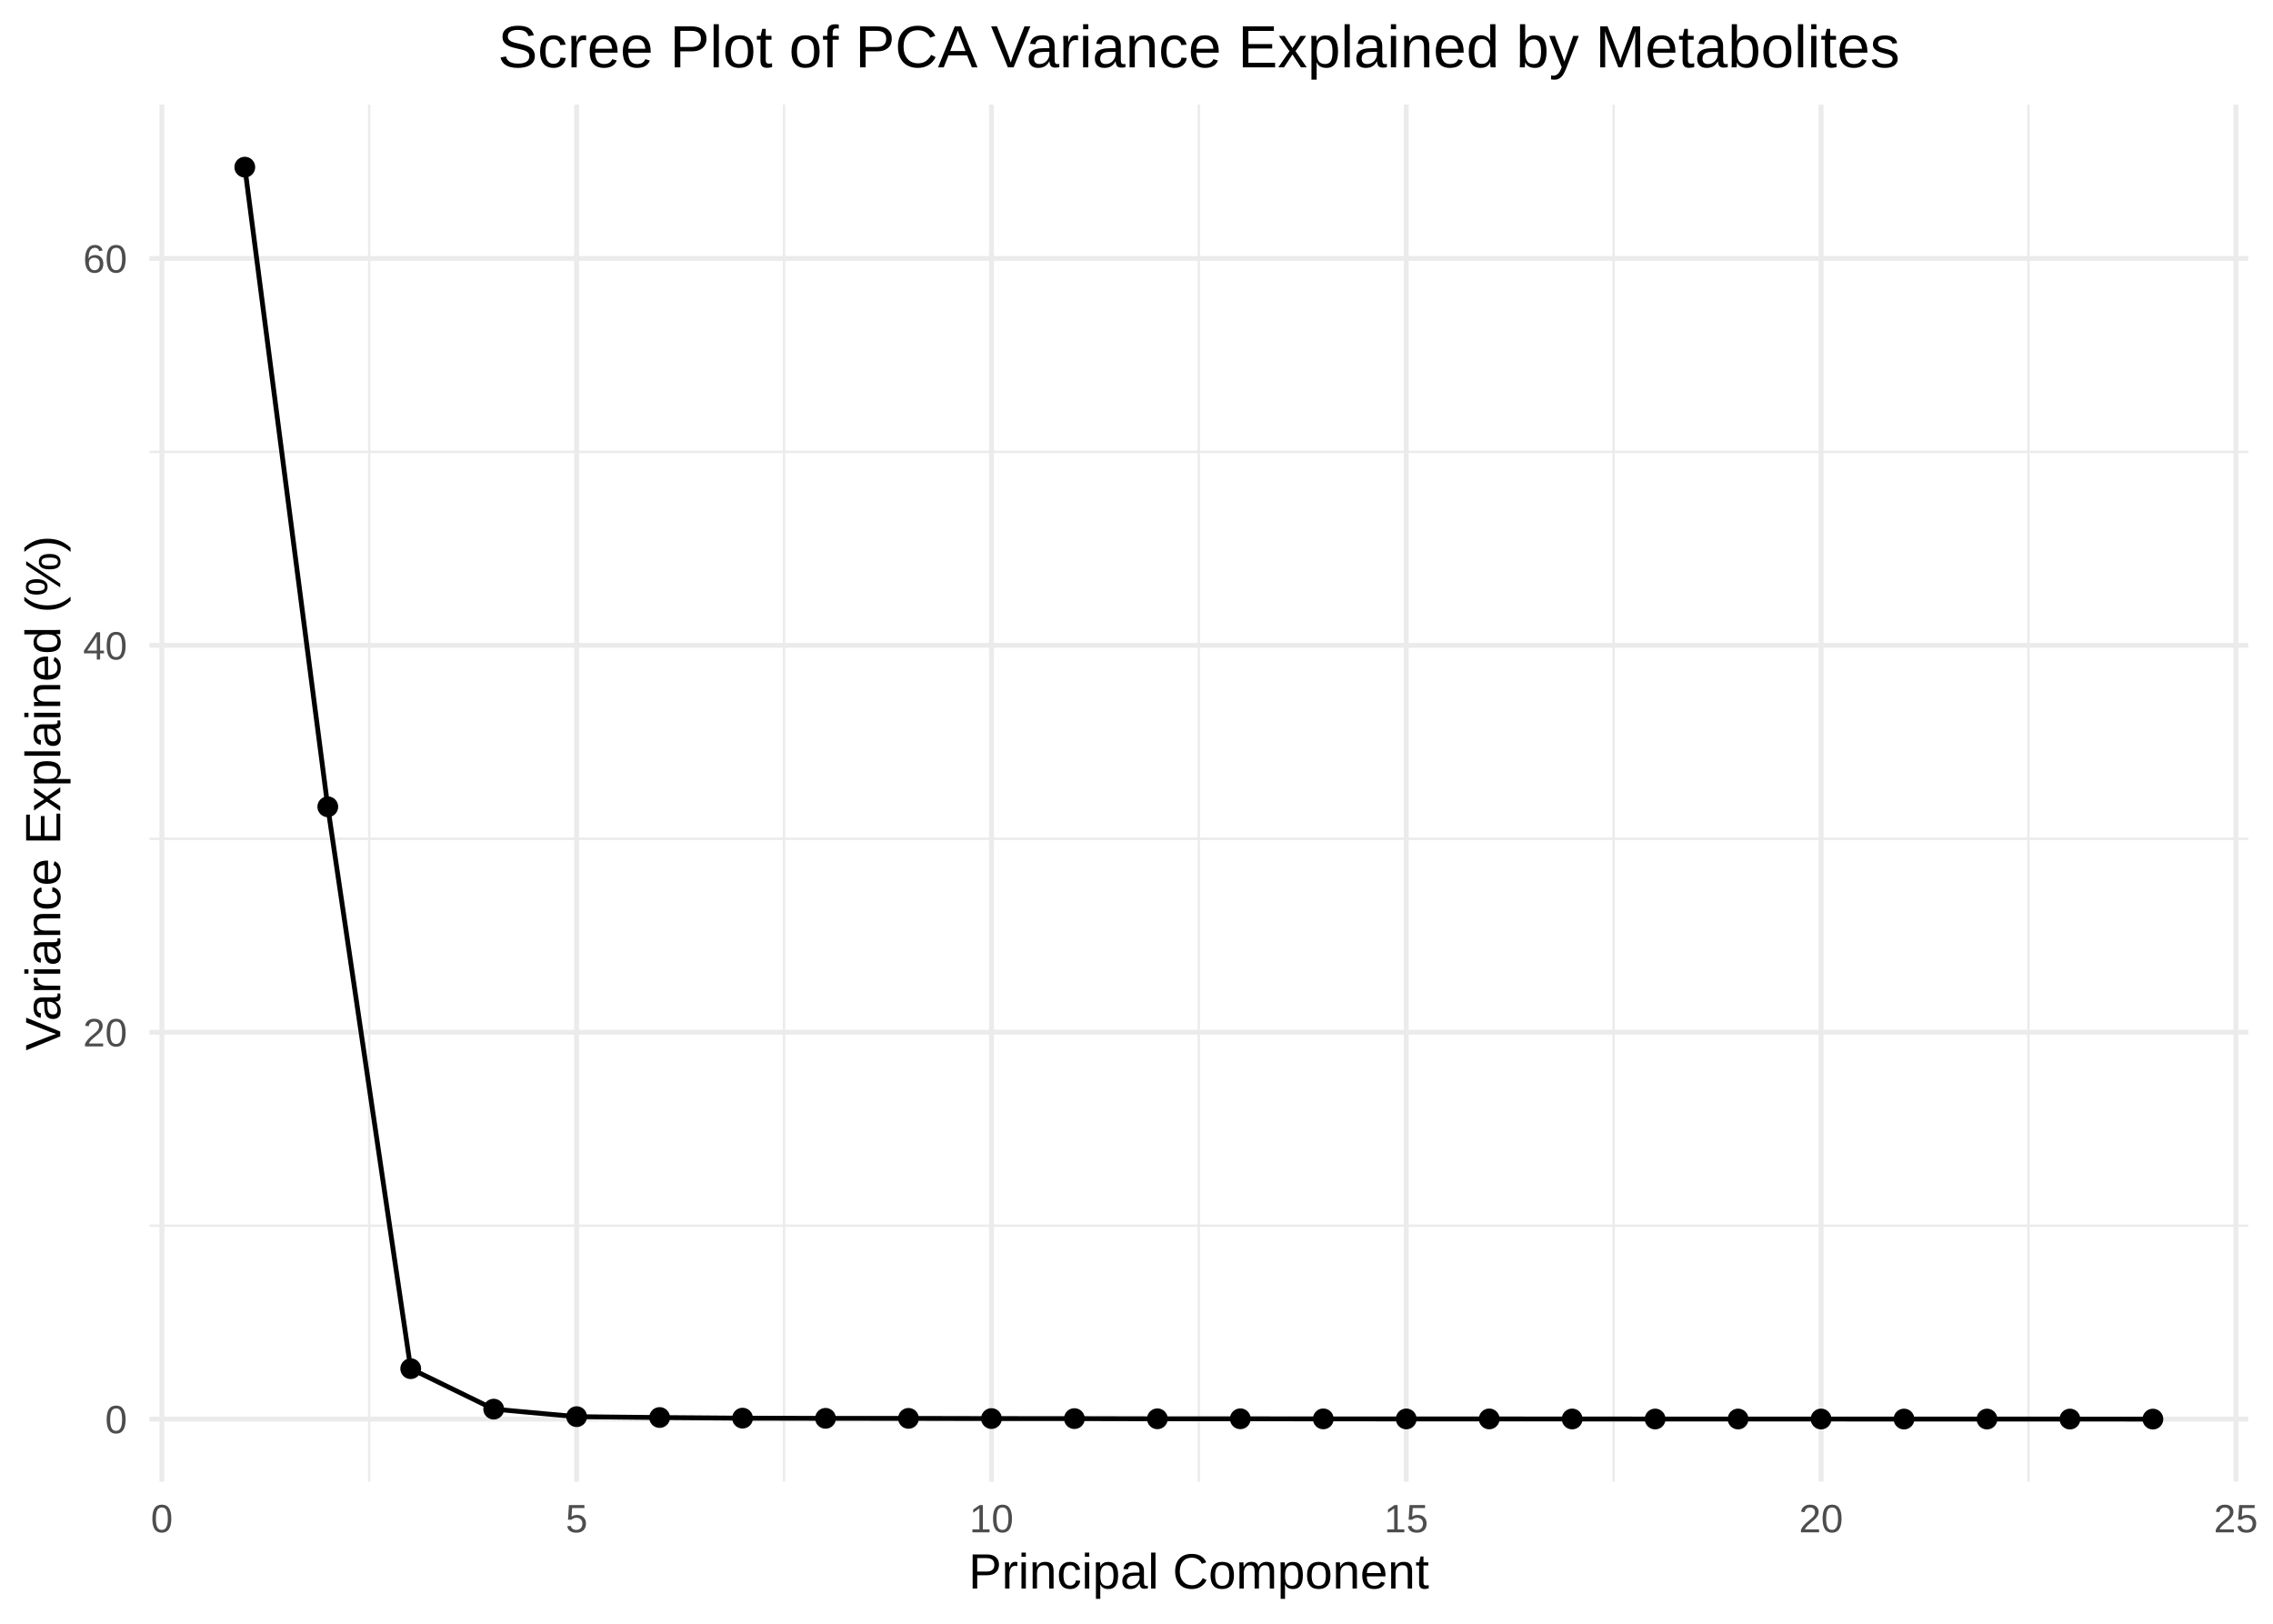
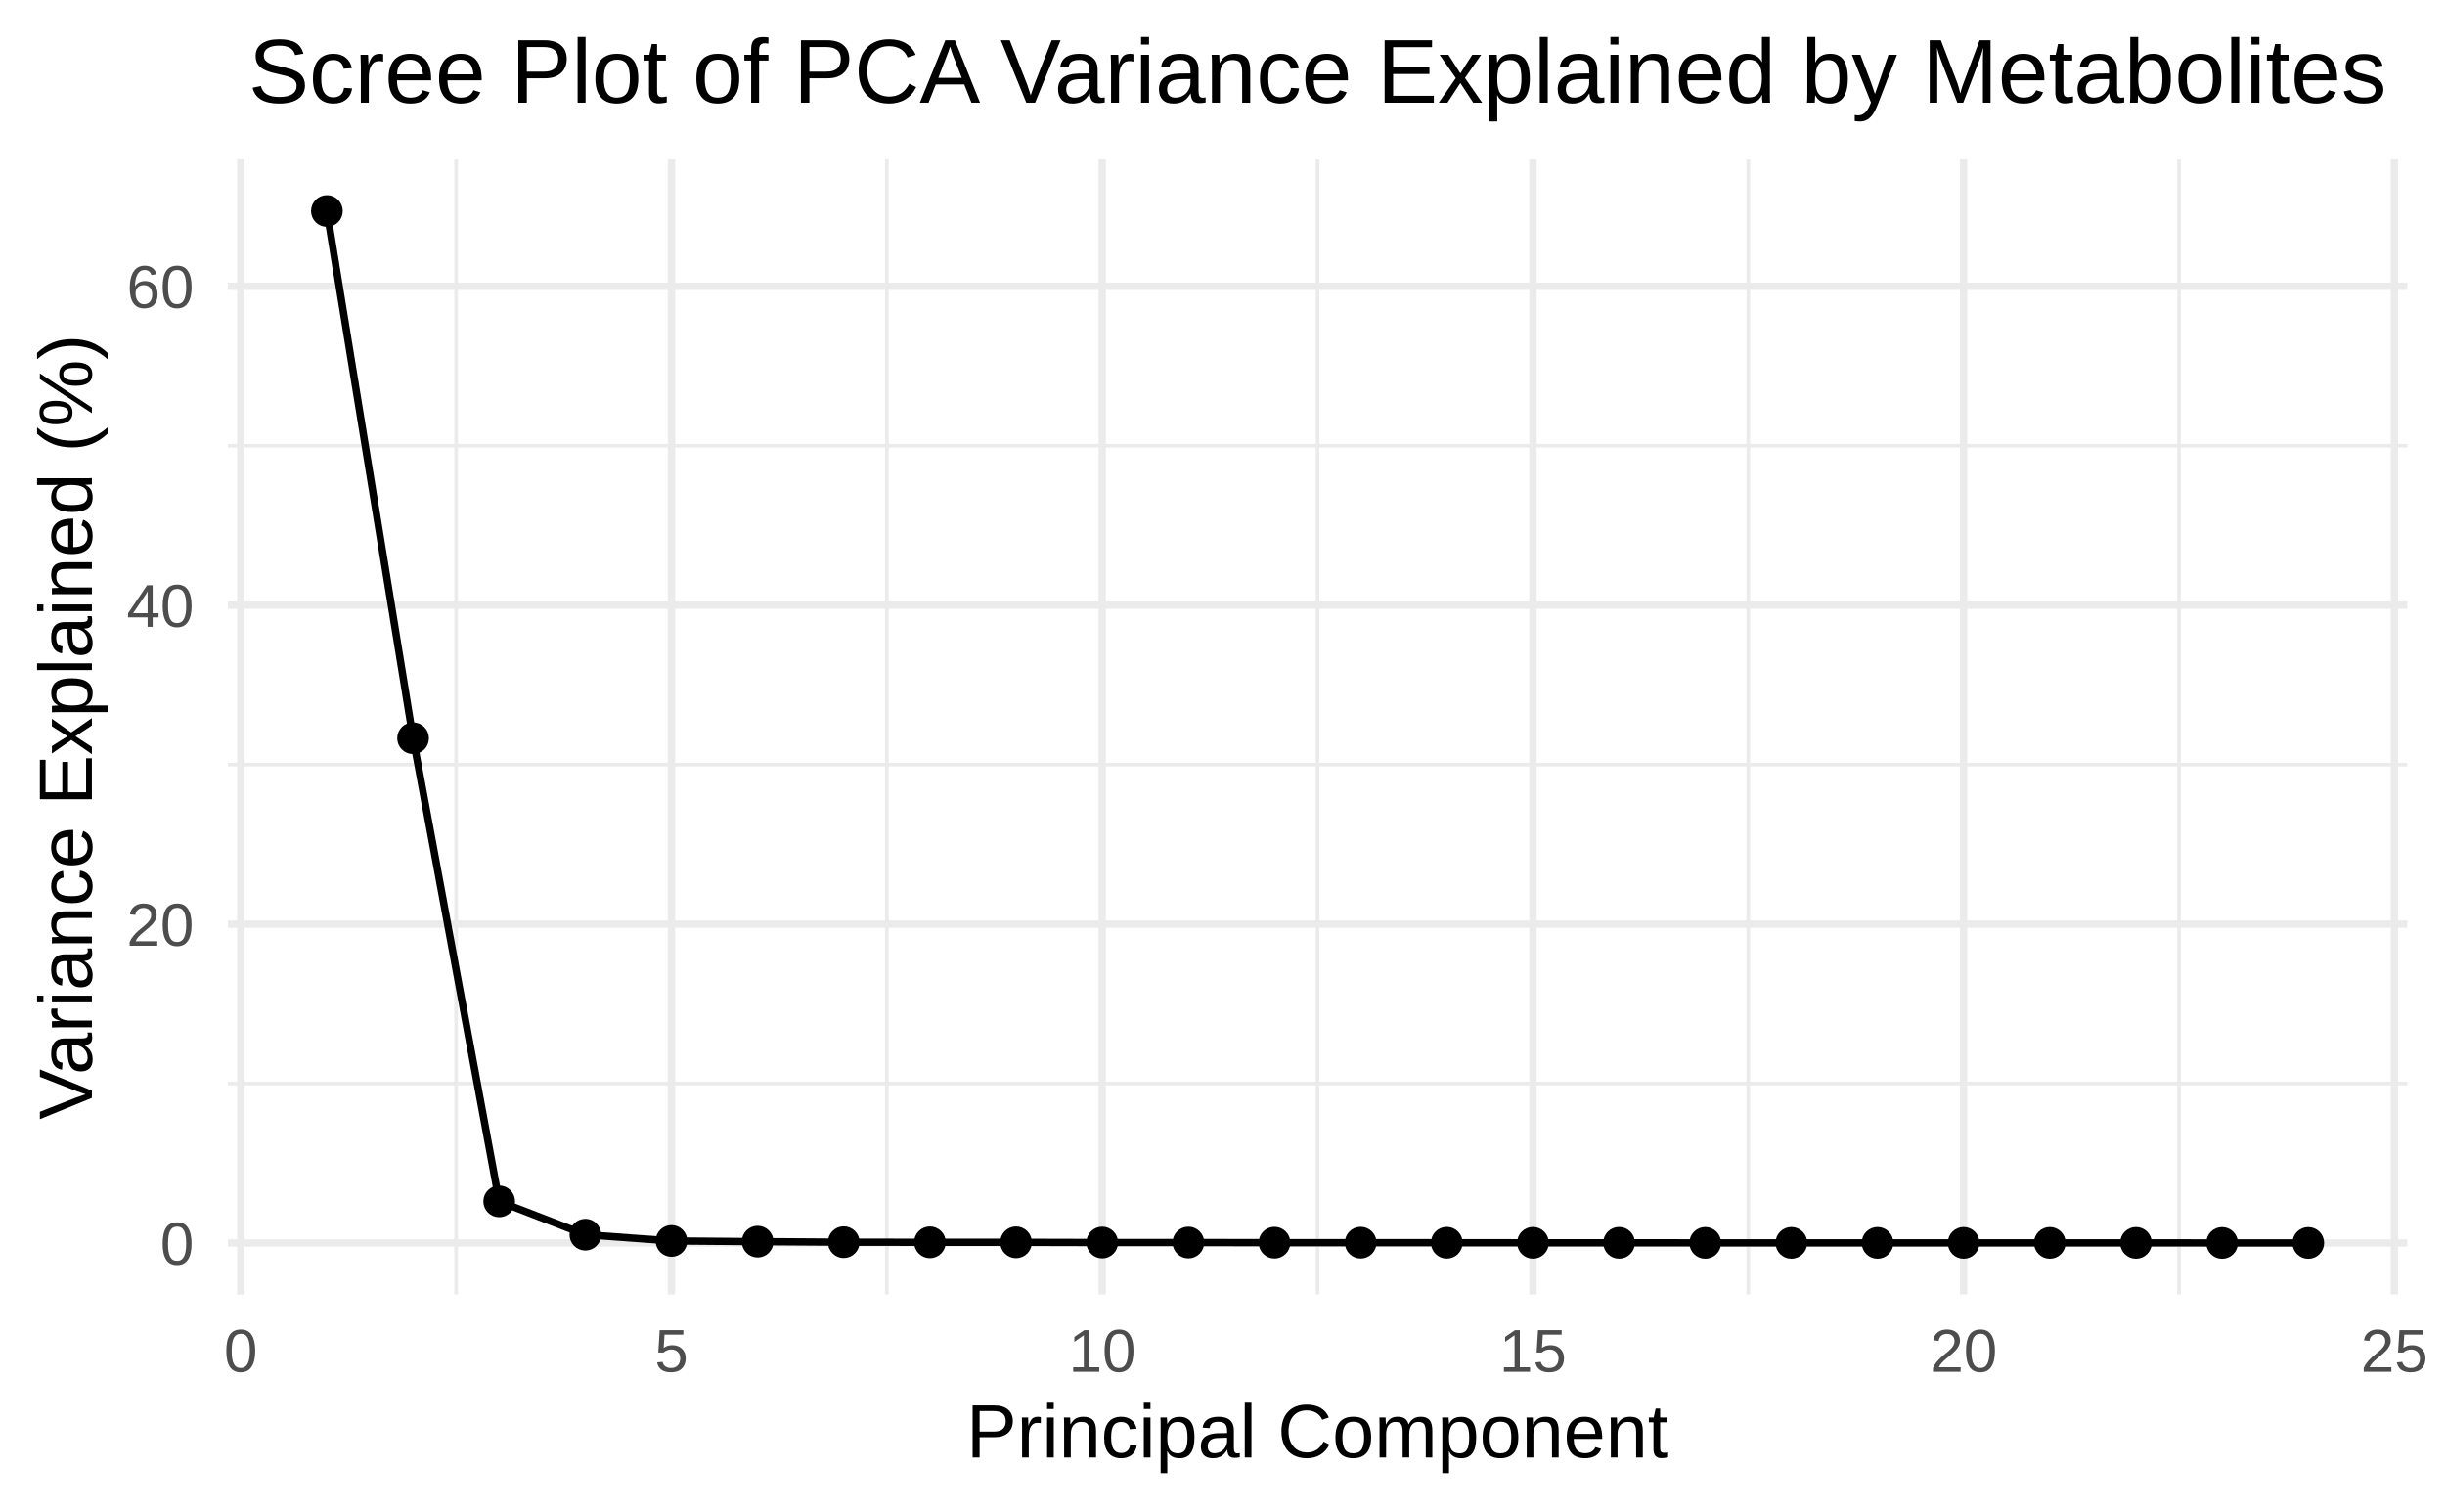
- <svg xmlns="http://www.w3.org/2000/svg" width="504.00pt" height="360.00pt" viewBox="0 0 504.00 360.00">
+ <svg xmlns="http://www.w3.org/2000/svg" width="355.50pt" height="219.72pt" viewBox="0 0 355.50 219.72">
  <g class="svglite">
    <defs>
      <style type="text/css">
    .svglite line, .svglite polyline, .svglite polygon, .svglite path, .svglite rect, .svglite circle {
      fill: none;
      stroke: #000000;
      stroke-linecap: round;
      stroke-linejoin: round;
      stroke-miterlimit: 10.00;
    }
    .svglite text {
      white-space: pre;
    }
    .svglite g.glyphgroup path {
      fill: inherit;
      stroke: none;
    }
  </style>
    </defs>
    <rect width="100%" height="100%" style="stroke: none; fill: none;" />
    <defs>
-       <clipPath id="cpMC4wMHw1MDQuMDB8MC4wMHwzNjAuMDA=">
-         <rect x="0.00" y="0.00" width="504.00" height="360.00" />
+       <clipPath id="cpMC4wMHwzNTUuNTB8MC4wMHwyMTkuNzI=">
+         <rect x="0.00" y="0.00" width="355.50" height="219.72" />
      </clipPath>
    </defs>
-     <g clip-path="url(#cpMC4wMHw1MDQuMDB8MC4wMHwzNjAuMDA=)">
+     <g clip-path="url(#cpMC4wMHwzNTUuNTB8MC4wMHwyMTkuNzI=)">
</g>
    <defs>
-       <clipPath id="cpMzMuMTN8NDk4LjUyfDIzLjE4fDMyOC41MA==">
-         <rect x="33.13" y="23.18" width="465.39" height="305.33" />
+       <clipPath id="cpMzMuMTN8MzUwLjAyfDIzLjE4fDE4OC4yMg==">
+         <rect x="33.13" y="23.18" width="316.89" height="165.04" />
      </clipPath>
    </defs>
-     <g clip-path="url(#cpMzMuMTN8NDk4LjUyfDIzLjE4fDMyOC41MA==)">
-       <polyline points="33.13,271.75 498.52,271.75 " style="stroke-width: 0.53; stroke: #EBEBEB; stroke-linecap: butt;" />
-       <polyline points="33.13,185.97 498.52,185.97 " style="stroke-width: 0.53; stroke: #EBEBEB; stroke-linecap: butt;" />
-       <polyline points="33.13,100.19 498.52,100.19 " style="stroke-width: 0.53; stroke: #EBEBEB; stroke-linecap: butt;" />
-       <polyline points="81.87,328.50 81.87,23.18 " style="stroke-width: 0.53; stroke: #EBEBEB; stroke-linecap: butt;" />
-       <polyline points="173.85,328.50 173.85,23.18 " style="stroke-width: 0.53; stroke: #EBEBEB; stroke-linecap: butt;" />
-       <polyline points="265.82,328.50 265.82,23.18 " style="stroke-width: 0.53; stroke: #EBEBEB; stroke-linecap: butt;" />
-       <polyline points="357.80,328.50 357.80,23.18 " style="stroke-width: 0.53; stroke: #EBEBEB; stroke-linecap: butt;" />
-       <polyline points="449.77,328.50 449.77,23.18 " style="stroke-width: 0.53; stroke: #EBEBEB; stroke-linecap: butt;" />
-       <polyline points="33.13,314.63 498.52,314.63 " style="stroke-width: 1.07; stroke: #EBEBEB; stroke-linecap: butt;" />
-       <polyline points="33.13,228.86 498.52,228.86 " style="stroke-width: 1.07; stroke: #EBEBEB; stroke-linecap: butt;" />
-       <polyline points="33.13,143.08 498.52,143.08 " style="stroke-width: 1.07; stroke: #EBEBEB; stroke-linecap: butt;" />
-       <polyline points="33.13,57.30 498.52,57.30 " style="stroke-width: 1.07; stroke: #EBEBEB; stroke-linecap: butt;" />
-       <polyline points="35.89,328.50 35.89,23.18 " style="stroke-width: 1.07; stroke: #EBEBEB; stroke-linecap: butt;" />
-       <polyline points="127.86,328.50 127.86,23.18 " style="stroke-width: 1.07; stroke: #EBEBEB; stroke-linecap: butt;" />
-       <polyline points="219.84,328.50 219.84,23.18 " style="stroke-width: 1.07; stroke: #EBEBEB; stroke-linecap: butt;" />
-       <polyline points="311.81,328.50 311.81,23.18 " style="stroke-width: 1.07; stroke: #EBEBEB; stroke-linecap: butt;" />
-       <polyline points="403.79,328.50 403.79,23.18 " style="stroke-width: 1.07; stroke: #EBEBEB; stroke-linecap: butt;" />
-       <polyline points="495.76,328.50 495.76,23.18 " style="stroke-width: 1.07; stroke: #EBEBEB; stroke-linecap: butt;" />
-       <polyline points="54.28,37.06 72.68,178.87 91.07,303.45 109.47,312.42 127.86,314.09 146.26,314.28 164.65,314.42 183.05,314.46 201.44,314.47 219.84,314.51 238.23,314.52 256.63,314.56 275.02,314.56 293.42,314.58 311.81,314.59 330.21,314.59 348.60,314.60 367.00,314.61 385.39,314.61 403.79,314.61 422.18,314.62 440.58,314.62 458.97,314.62 477.37,314.63 " style="stroke-width: 1.07; stroke-linecap: butt;" />
-       <circle cx="54.28" cy="37.06" r="1.95" style="stroke-width: 0.71; fill: #000000;" />
-       <circle cx="72.68" cy="178.87" r="1.95" style="stroke-width: 0.71; fill: #000000;" />
-       <circle cx="91.07" cy="303.45" r="1.95" style="stroke-width: 0.71; fill: #000000;" />
-       <circle cx="109.47" cy="312.42" r="1.95" style="stroke-width: 0.71; fill: #000000;" />
-       <circle cx="127.86" cy="314.09" r="1.95" style="stroke-width: 0.71; fill: #000000;" />
-       <circle cx="146.26" cy="314.28" r="1.95" style="stroke-width: 0.71; fill: #000000;" />
-       <circle cx="164.65" cy="314.42" r="1.95" style="stroke-width: 0.71; fill: #000000;" />
-       <circle cx="183.05" cy="314.46" r="1.95" style="stroke-width: 0.71; fill: #000000;" />
-       <circle cx="201.44" cy="314.47" r="1.95" style="stroke-width: 0.71; fill: #000000;" />
-       <circle cx="219.84" cy="314.51" r="1.95" style="stroke-width: 0.71; fill: #000000;" />
-       <circle cx="238.23" cy="314.52" r="1.95" style="stroke-width: 0.71; fill: #000000;" />
-       <circle cx="256.63" cy="314.56" r="1.95" style="stroke-width: 0.71; fill: #000000;" />
-       <circle cx="275.02" cy="314.56" r="1.95" style="stroke-width: 0.71; fill: #000000;" />
-       <circle cx="293.42" cy="314.58" r="1.95" style="stroke-width: 0.71; fill: #000000;" />
-       <circle cx="311.81" cy="314.59" r="1.95" style="stroke-width: 0.71; fill: #000000;" />
-       <circle cx="330.21" cy="314.59" r="1.95" style="stroke-width: 0.71; fill: #000000;" />
-       <circle cx="348.60" cy="314.60" r="1.95" style="stroke-width: 0.71; fill: #000000;" />
-       <circle cx="367.00" cy="314.61" r="1.95" style="stroke-width: 0.71; fill: #000000;" />
-       <circle cx="385.39" cy="314.61" r="1.95" style="stroke-width: 0.71; fill: #000000;" />
-       <circle cx="403.79" cy="314.61" r="1.95" style="stroke-width: 0.71; fill: #000000;" />
-       <circle cx="422.18" cy="314.62" r="1.95" style="stroke-width: 0.71; fill: #000000;" />
-       <circle cx="440.58" cy="314.62" r="1.95" style="stroke-width: 0.71; fill: #000000;" />
-       <circle cx="458.97" cy="314.62" r="1.95" style="stroke-width: 0.71; fill: #000000;" />
-       <circle cx="477.37" cy="314.63" r="1.95" style="stroke-width: 0.71; fill: #000000;" />
+     <g clip-path="url(#cpMzMuMTN8MzUwLjAyfDIzLjE4fDE4OC4yMg==)">
+       <polyline points="33.13,157.54 350.02,157.54 " style="stroke-width: 0.53; stroke: #EBEBEB; stroke-linecap: butt;" />
+       <polyline points="33.13,111.17 350.02,111.17 " style="stroke-width: 0.53; stroke: #EBEBEB; stroke-linecap: butt;" />
+       <polyline points="33.13,64.81 350.02,64.81 " style="stroke-width: 0.53; stroke: #EBEBEB; stroke-linecap: butt;" />
+       <polyline points="66.32,188.22 66.32,23.18 " style="stroke-width: 0.53; stroke: #EBEBEB; stroke-linecap: butt;" />
+       <polyline points="128.95,188.22 128.95,23.18 " style="stroke-width: 0.53; stroke: #EBEBEB; stroke-linecap: butt;" />
+       <polyline points="191.57,188.22 191.57,23.18 " style="stroke-width: 0.53; stroke: #EBEBEB; stroke-linecap: butt;" />
+       <polyline points="254.20,188.22 254.20,23.18 " style="stroke-width: 0.53; stroke: #EBEBEB; stroke-linecap: butt;" />
+       <polyline points="316.83,188.22 316.83,23.18 " style="stroke-width: 0.53; stroke: #EBEBEB; stroke-linecap: butt;" />
+       <polyline points="33.13,180.72 350.02,180.72 " style="stroke-width: 1.07; stroke: #EBEBEB; stroke-linecap: butt;" />
+       <polyline points="33.13,134.36 350.02,134.36 " style="stroke-width: 1.07; stroke: #EBEBEB; stroke-linecap: butt;" />
+       <polyline points="33.13,87.99 350.02,87.99 " style="stroke-width: 1.07; stroke: #EBEBEB; stroke-linecap: butt;" />
+       <polyline points="33.13,41.62 350.02,41.62 " style="stroke-width: 1.07; stroke: #EBEBEB; stroke-linecap: butt;" />
+       <polyline points="35.01,188.22 35.01,23.18 " style="stroke-width: 1.07; stroke: #EBEBEB; stroke-linecap: butt;" />
+       <polyline points="97.63,188.22 97.63,23.18 " style="stroke-width: 1.07; stroke: #EBEBEB; stroke-linecap: butt;" />
+       <polyline points="160.26,188.22 160.26,23.18 " style="stroke-width: 1.07; stroke: #EBEBEB; stroke-linecap: butt;" />
+       <polyline points="222.89,188.22 222.89,23.18 " style="stroke-width: 1.07; stroke: #EBEBEB; stroke-linecap: butt;" />
+       <polyline points="285.51,188.22 285.51,23.18 " style="stroke-width: 1.07; stroke: #EBEBEB; stroke-linecap: butt;" />
+       <polyline points="348.14,188.22 348.14,23.18 " style="stroke-width: 1.07; stroke: #EBEBEB; stroke-linecap: butt;" />
+       <polyline points="47.53,30.68 60.06,107.34 72.58,174.68 85.11,179.52 97.63,180.43 110.16,180.53 122.68,180.61 135.21,180.63 147.73,180.63 160.26,180.66 172.79,180.66 185.31,180.68 197.84,180.68 210.36,180.69 222.89,180.70 235.41,180.70 247.94,180.71 260.46,180.71 272.99,180.71 285.51,180.71 298.04,180.71 310.57,180.71 323.09,180.72 335.62,180.72 " style="stroke-width: 1.07; stroke-linecap: butt;" />
+       <circle cx="47.53" cy="30.68" r="1.95" style="stroke-width: 0.71; fill: #000000;" />
+       <circle cx="60.06" cy="107.34" r="1.95" style="stroke-width: 0.71; fill: #000000;" />
+       <circle cx="72.58" cy="174.68" r="1.95" style="stroke-width: 0.71; fill: #000000;" />
+       <circle cx="85.11" cy="179.52" r="1.95" style="stroke-width: 0.71; fill: #000000;" />
+       <circle cx="97.63" cy="180.43" r="1.95" style="stroke-width: 0.71; fill: #000000;" />
+       <circle cx="110.16" cy="180.53" r="1.95" style="stroke-width: 0.71; fill: #000000;" />
+       <circle cx="122.68" cy="180.61" r="1.95" style="stroke-width: 0.71; fill: #000000;" />
+       <circle cx="135.21" cy="180.63" r="1.95" style="stroke-width: 0.71; fill: #000000;" />
+       <circle cx="147.73" cy="180.63" r="1.95" style="stroke-width: 0.71; fill: #000000;" />
+       <circle cx="160.26" cy="180.66" r="1.95" style="stroke-width: 0.71; fill: #000000;" />
+       <circle cx="172.79" cy="180.66" r="1.95" style="stroke-width: 0.71; fill: #000000;" />
+       <circle cx="185.31" cy="180.68" r="1.95" style="stroke-width: 0.71; fill: #000000;" />
+       <circle cx="197.84" cy="180.68" r="1.95" style="stroke-width: 0.71; fill: #000000;" />
+       <circle cx="210.36" cy="180.69" r="1.95" style="stroke-width: 0.71; fill: #000000;" />
+       <circle cx="222.89" cy="180.70" r="1.95" style="stroke-width: 0.71; fill: #000000;" />
+       <circle cx="235.41" cy="180.70" r="1.95" style="stroke-width: 0.71; fill: #000000;" />
+       <circle cx="247.94" cy="180.71" r="1.95" style="stroke-width: 0.71; fill: #000000;" />
+       <circle cx="260.46" cy="180.71" r="1.95" style="stroke-width: 0.71; fill: #000000;" />
+       <circle cx="272.99" cy="180.71" r="1.95" style="stroke-width: 0.71; fill: #000000;" />
+       <circle cx="285.51" cy="180.71" r="1.95" style="stroke-width: 0.71; fill: #000000;" />
+       <circle cx="298.04" cy="180.71" r="1.95" style="stroke-width: 0.71; fill: #000000;" />
+       <circle cx="310.57" cy="180.71" r="1.95" style="stroke-width: 0.71; fill: #000000;" />
+       <circle cx="323.09" cy="180.72" r="1.95" style="stroke-width: 0.71; fill: #000000;" />
+       <circle cx="335.62" cy="180.72" r="1.95" style="stroke-width: 0.71; fill: #000000;" />
    </g>
-     <g clip-path="url(#cpMC4wMHw1MDQuMDB8MC4wMHwzNjAuMDA=)">
-       <text x="28.20" y="317.78" text-anchor="end" style="font-size: 8.80px;fill: #4D4D4D; font-family: &quot;Arial&quot;;" textLength="4.89px" lengthAdjust="spacingAndGlyphs">0</text>
-       <text x="28.20" y="232.01" text-anchor="end" style="font-size: 8.80px;fill: #4D4D4D; font-family: &quot;Arial&quot;;" textLength="9.78px" lengthAdjust="spacingAndGlyphs">20</text>
-       <text x="28.20" y="146.23" text-anchor="end" style="font-size: 8.80px;fill: #4D4D4D; font-family: &quot;Arial&quot;;" textLength="9.78px" lengthAdjust="spacingAndGlyphs">40</text>
-       <text x="28.20" y="60.45" text-anchor="end" style="font-size: 8.80px;fill: #4D4D4D; font-family: &quot;Arial&quot;;" textLength="9.78px" lengthAdjust="spacingAndGlyphs">60</text>
-       <text x="35.89" y="339.74" text-anchor="middle" style="font-size: 8.80px;fill: #4D4D4D; font-family: &quot;Arial&quot;;" textLength="4.89px" lengthAdjust="spacingAndGlyphs">0</text>
-       <text x="127.86" y="339.74" text-anchor="middle" style="font-size: 8.80px;fill: #4D4D4D; font-family: &quot;Arial&quot;;" textLength="4.89px" lengthAdjust="spacingAndGlyphs">5</text>
-       <text x="219.84" y="339.74" text-anchor="middle" style="font-size: 8.80px;fill: #4D4D4D; font-family: &quot;Arial&quot;;" textLength="9.78px" lengthAdjust="spacingAndGlyphs">10</text>
-       <text x="311.81" y="339.74" text-anchor="middle" style="font-size: 8.80px;fill: #4D4D4D; font-family: &quot;Arial&quot;;" textLength="9.78px" lengthAdjust="spacingAndGlyphs">15</text>
-       <text x="403.79" y="339.74" text-anchor="middle" style="font-size: 8.80px;fill: #4D4D4D; font-family: &quot;Arial&quot;;" textLength="9.78px" lengthAdjust="spacingAndGlyphs">20</text>
-       <text x="495.76" y="339.74" text-anchor="middle" style="font-size: 8.80px;fill: #4D4D4D; font-family: &quot;Arial&quot;;" textLength="9.78px" lengthAdjust="spacingAndGlyphs">25</text>
-       <text x="265.82" y="352.20" text-anchor="middle" style="font-size: 11.00px; font-family: &quot;Arial&quot;;" textLength="102.16px" lengthAdjust="spacingAndGlyphs">Principal Component</text>
-       <text transform="translate(13.36,175.84) rotate(-90)" text-anchor="middle" style="font-size: 11.00px; font-family: &quot;Arial&quot;;" textLength="114.19px" lengthAdjust="spacingAndGlyphs">Variance Explained (%)</text>
-       <text x="265.82" y="14.93" text-anchor="middle" style="font-size: 13.20px; font-family: &quot;Arial&quot;;" textLength="310.41px" lengthAdjust="spacingAndGlyphs">Scree Plot of PCA Variance Explained by Metabolites</text>
+     <g clip-path="url(#cpMC4wMHwzNTUuNTB8MC4wMHwyMTkuNzI=)">
+       <text x="28.20" y="183.87" text-anchor="end" style="font-size: 8.80px;fill: #4D4D4D; font-family: &quot;Arial&quot;;" textLength="4.89px" lengthAdjust="spacingAndGlyphs">0</text>
+       <text x="28.20" y="137.51" text-anchor="end" style="font-size: 8.80px;fill: #4D4D4D; font-family: &quot;Arial&quot;;" textLength="9.78px" lengthAdjust="spacingAndGlyphs">20</text>
+       <text x="28.20" y="91.14" text-anchor="end" style="font-size: 8.80px;fill: #4D4D4D; font-family: &quot;Arial&quot;;" textLength="9.78px" lengthAdjust="spacingAndGlyphs">40</text>
+       <text x="28.20" y="44.77" text-anchor="end" style="font-size: 8.80px;fill: #4D4D4D; font-family: &quot;Arial&quot;;" textLength="9.78px" lengthAdjust="spacingAndGlyphs">60</text>
+       <text x="35.01" y="199.45" text-anchor="middle" style="font-size: 8.80px;fill: #4D4D4D; font-family: &quot;Arial&quot;;" textLength="4.89px" lengthAdjust="spacingAndGlyphs">0</text>
+       <text x="97.63" y="199.45" text-anchor="middle" style="font-size: 8.80px;fill: #4D4D4D; font-family: &quot;Arial&quot;;" textLength="4.89px" lengthAdjust="spacingAndGlyphs">5</text>
+       <text x="160.26" y="199.45" text-anchor="middle" style="font-size: 8.80px;fill: #4D4D4D; font-family: &quot;Arial&quot;;" textLength="9.78px" lengthAdjust="spacingAndGlyphs">10</text>
+       <text x="222.89" y="199.45" text-anchor="middle" style="font-size: 8.80px;fill: #4D4D4D; font-family: &quot;Arial&quot;;" textLength="9.78px" lengthAdjust="spacingAndGlyphs">15</text>
+       <text x="285.51" y="199.45" text-anchor="middle" style="font-size: 8.80px;fill: #4D4D4D; font-family: &quot;Arial&quot;;" textLength="9.78px" lengthAdjust="spacingAndGlyphs">20</text>
+       <text x="348.14" y="199.45" text-anchor="middle" style="font-size: 8.80px;fill: #4D4D4D; font-family: &quot;Arial&quot;;" textLength="9.78px" lengthAdjust="spacingAndGlyphs">25</text>
+       <text x="191.57" y="211.92" text-anchor="middle" style="font-size: 11.00px; font-family: &quot;Arial&quot;;" textLength="102.16px" lengthAdjust="spacingAndGlyphs">Principal Component</text>
+       <text transform="translate(13.36,105.70) rotate(-90)" text-anchor="middle" style="font-size: 11.00px; font-family: &quot;Arial&quot;;" textLength="114.19px" lengthAdjust="spacingAndGlyphs">Variance Explained (%)</text>
+       <text x="191.57" y="14.93" text-anchor="middle" style="font-size: 13.20px; font-family: &quot;Arial&quot;;" textLength="310.41px" lengthAdjust="spacingAndGlyphs">Scree Plot of PCA Variance Explained by Metabolites</text>
    </g>
  </g>
</svg>
